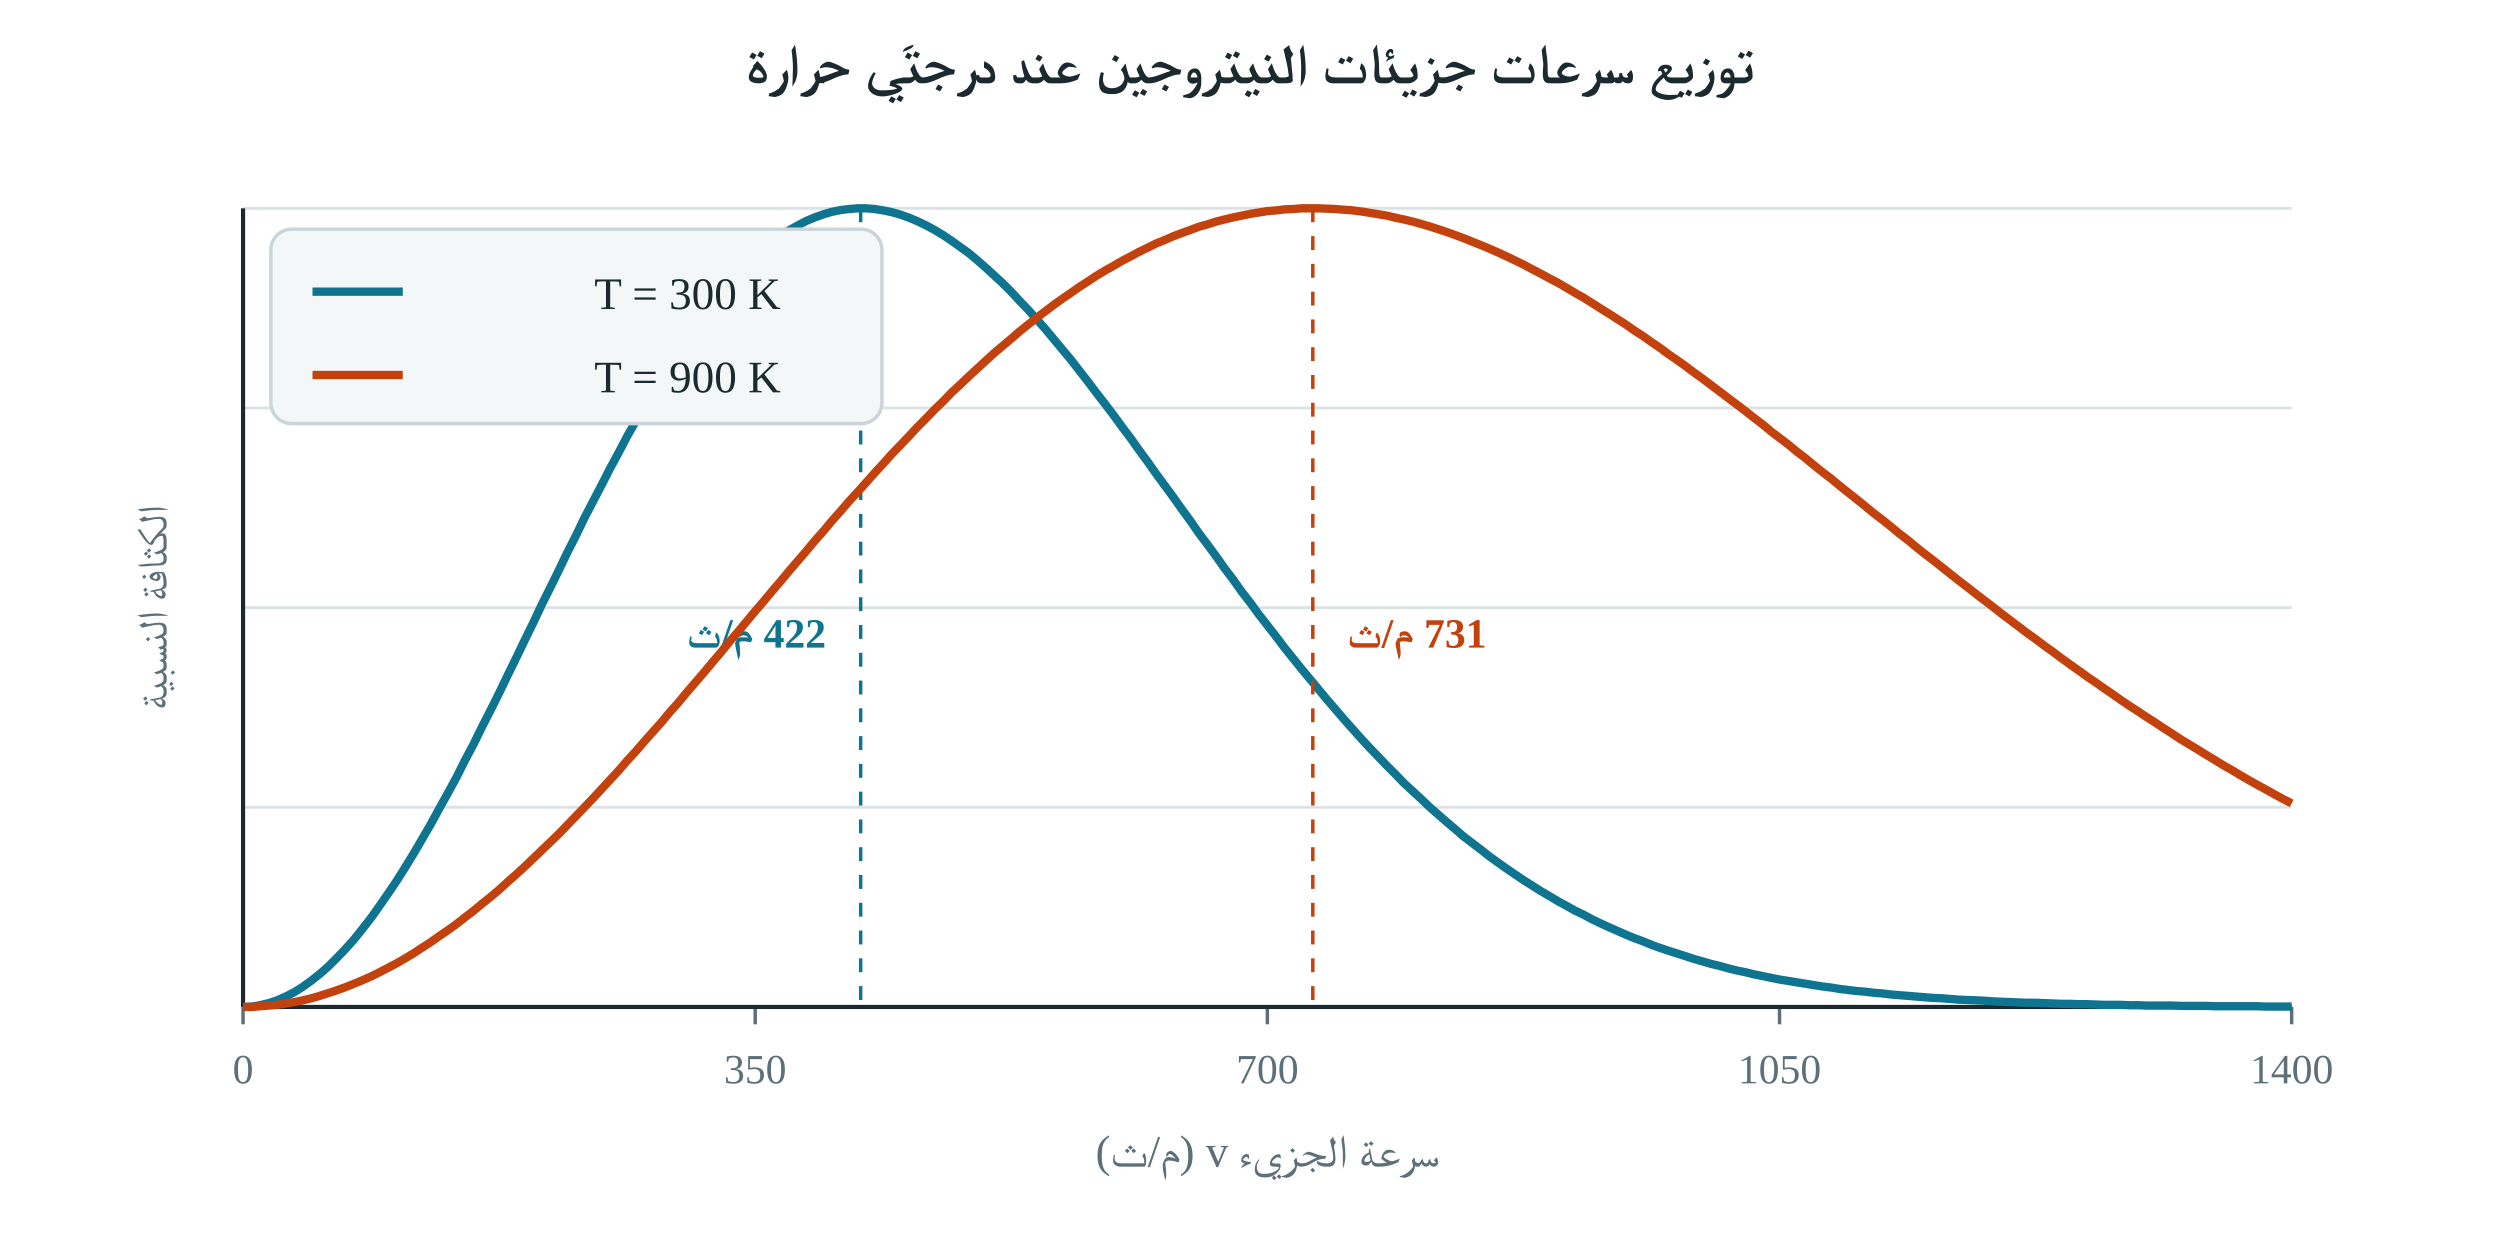
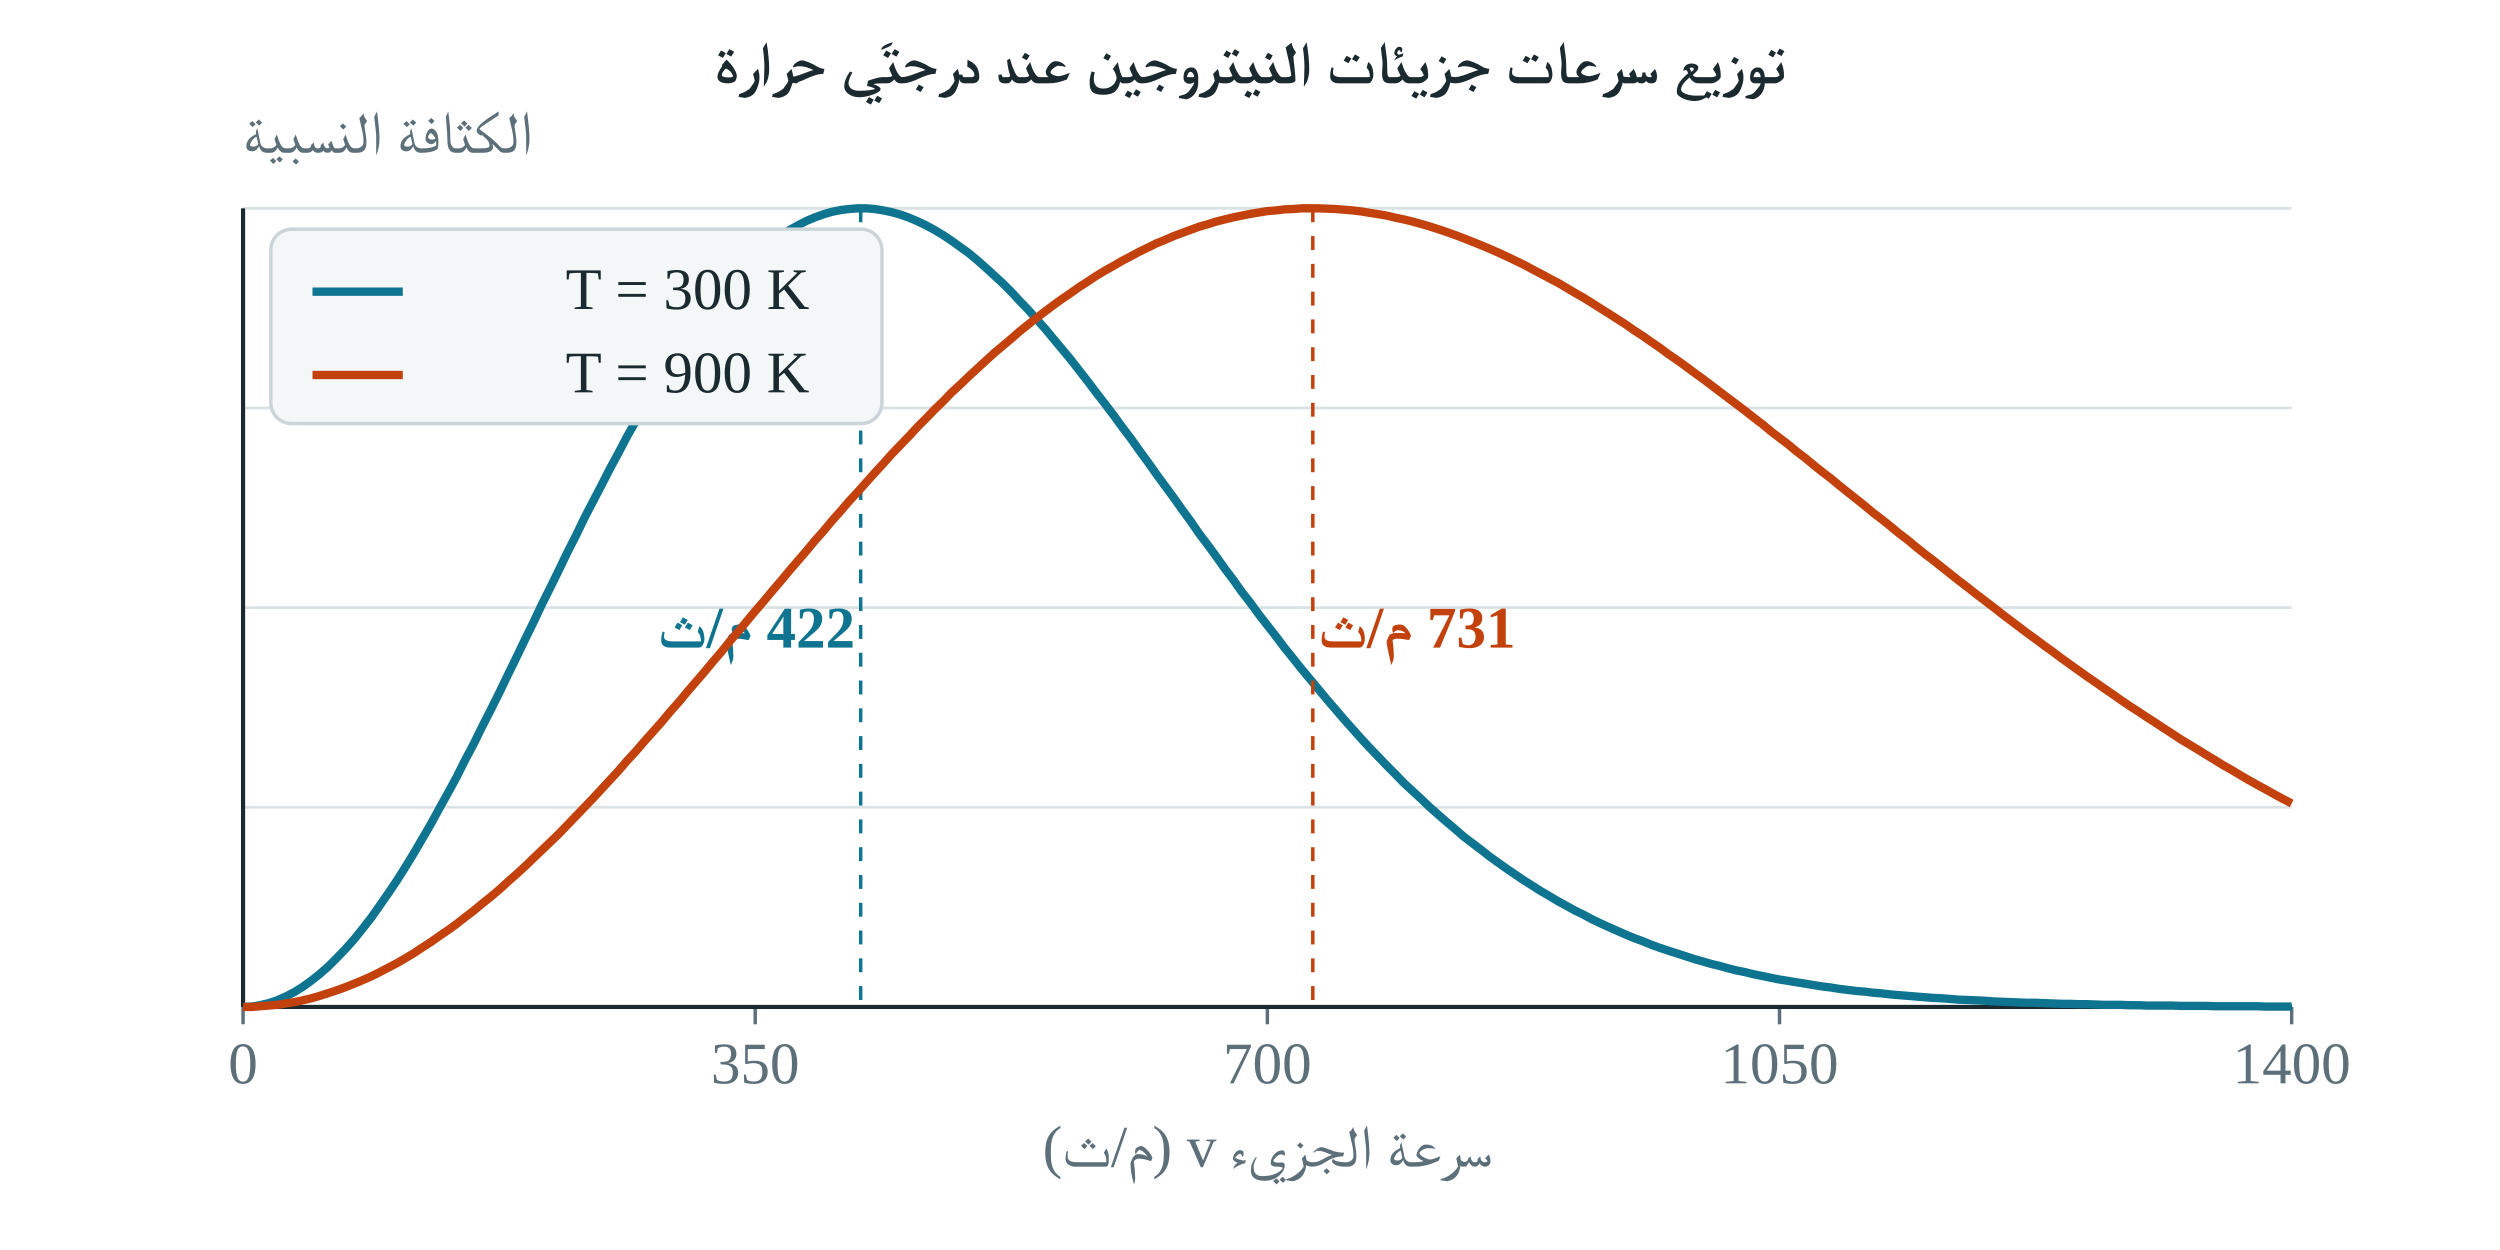
<svg xmlns="http://www.w3.org/2000/svg" viewBox="0 0 720 360" width="720" height="360" role="img" aria-labelledby="t">
  <g font-family="inherit" direction="rtl">
    <line x1="70" y1="60" x2="660" y2="60" stroke="#cbd5d9" stroke-width="0.8" opacity="0.7" />
    <line x1="70" y1="117.5" x2="660" y2="117.5" stroke="#cbd5d9" stroke-width="0.8" opacity="0.7" />
    <line x1="70" y1="175" x2="660" y2="175" stroke="#cbd5d9" stroke-width="0.8" opacity="0.7" />
    <line x1="70" y1="232.5" x2="660" y2="232.5" stroke="#cbd5d9" stroke-width="0.8" opacity="0.7" />
    <line x1="70" y1="290" x2="660" y2="290" stroke="#cbd5d9" stroke-width="0.8" opacity="0.7" />
    <line x1="70" y1="290" x2="70" y2="295" stroke="#5d7079" />
-     <text x="70" y="312" font-size="12" fill="#5d7079" text-anchor="middle" direction="rtl">0</text>
+     <text x="70" y="312" font-size="17" fill="#5d7079" text-anchor="middle" direction="rtl">0</text>
    <line x1="217.5" y1="290" x2="217.5" y2="295" stroke="#5d7079" />
-     <text x="217.5" y="312" font-size="12" fill="#5d7079" text-anchor="middle" direction="rtl">350</text>
+     <text x="217.5" y="312" font-size="17" fill="#5d7079" text-anchor="middle" direction="rtl">350</text>
    <line x1="365" y1="290" x2="365" y2="295" stroke="#5d7079" />
-     <text x="365" y="312" font-size="12" fill="#5d7079" text-anchor="middle" direction="rtl">700</text>
+     <text x="365" y="312" font-size="17" fill="#5d7079" text-anchor="middle" direction="rtl">700</text>
    <line x1="512.5" y1="290" x2="512.5" y2="295" stroke="#5d7079" />
-     <text x="512.5" y="312" font-size="12" fill="#5d7079" text-anchor="middle" direction="rtl">1050</text>
+     <text x="512.5" y="312" font-size="17" fill="#5d7079" text-anchor="middle" direction="rtl">1050</text>
    <line x1="660" y1="290" x2="660" y2="295" stroke="#5d7079" />
-     <text x="660" y="312" font-size="12" fill="#5d7079" text-anchor="middle" direction="rtl">1400</text>
+     <text x="660" y="312" font-size="17" fill="#5d7079" text-anchor="middle" direction="rtl">1400</text>
    <line x1="70" y1="290" x2="660" y2="290" stroke="#1b2a2f" stroke-width="1.2" />
    <line x1="70" y1="290" x2="70" y2="60" stroke="#1b2a2f" stroke-width="1.2" />
-     <text x="365" y="336" font-size="13" fill="#5d7079" text-anchor="middle" direction="rtl">سرعة الجزيء v (م/ث)</text>
-     <text x="48" y="175" font-size="12" fill="#5d7079" text-anchor="middle" direction="rtl" transform="rotate(-90 48 175)">الكثافة النسبية</text>
+     <text x="365" y="336" font-size="17" fill="#5d7079" text-anchor="middle" direction="rtl">سرعة الجزيء v (م/ث)</text>
+     <text x="70" y="44" font-size="17" fill="#5d7079" text-anchor="end" direction="rtl">الكثافة النسبية</text>
    <path d="M70.0,290.0 L72.5,289.9 L74.9,289.5 L77.4,288.9 L79.8,288.1 L82.3,287.0 L84.8,285.7 L87.2,284.2 L89.7,282.4 L92.1,280.5 L94.6,278.3 L97.0,275.9 L99.5,273.3 L102.0,270.5 L104.4,267.5 L106.9,264.3 L109.3,260.9 L111.8,257.3 L114.3,253.6 L116.7,249.8 L119.2,245.7 L121.6,241.6 L124.1,237.3 L126.5,232.9 L129.0,228.4 L131.5,223.8 L133.9,219.0 L136.4,214.3 L138.8,209.4 L141.3,204.5 L143.8,199.5 L146.2,194.5 L148.7,189.4 L151.1,184.4 L153.6,179.3 L156.0,174.2 L158.5,169.2 L161.0,164.1 L163.4,159.1 L165.9,154.2 L168.3,149.2 L170.8,144.4 L173.3,139.6 L175.7,134.9 L178.2,130.3 L180.6,125.7 L183.1,121.3 L185.5,117.0 L188.0,112.8 L190.5,108.7 L192.9,104.8 L195.4,101.0 L197.8,97.3 L200.3,93.8 L202.8,90.5 L205.2,87.3 L207.7,84.3 L210.1,81.4 L212.6,78.7 L215.0,76.2 L217.5,73.8 L220.0,71.7 L222.4,69.7 L224.9,67.9 L227.3,66.3 L229.8,64.9 L232.3,63.6 L234.7,62.6 L237.2,61.7 L239.6,61.0 L242.1,60.5 L244.5,60.2 L247.0,60.0 L249.5,60.0 L251.9,60.2 L254.4,60.6 L256.8,61.1 L259.3,61.8 L261.8,62.7 L264.2,63.7 L266.7,64.9 L269.1,66.2 L271.6,67.7 L274.0,69.3 L276.5,71.1 L279.0,72.9 L281.4,74.9 L283.9,77.1 L286.3,79.3 L288.8,81.6 L291.3,84.1 L293.7,86.7 L296.2,89.3 L298.6,92.0 L301.1,94.8 L303.5,97.7 L306.0,100.7 L308.5,103.7 L310.9,106.8 L313.4,110.0 L315.8,113.2 L318.3,116.4 L320.8,119.7 L323.2,123.0 L325.7,126.3 L328.1,129.7 L330.6,133.1 L333.0,136.5 L335.5,139.9 L338.0,143.3 L340.4,146.7 L342.9,150.1 L345.3,153.6 L347.8,156.9 L350.3,160.3 L352.7,163.7 L355.2,167.0 L357.6,170.4 L360.1,173.6 L362.5,176.9 L365.0,180.1 L367.5,183.3 L369.9,186.5 L372.4,189.6 L374.8,192.6 L377.3,195.6 L379.8,198.6 L382.2,201.5 L384.7,204.4 L387.1,207.2 L389.6,210.0 L392.0,212.7 L394.5,215.4 L397.0,218.0 L399.4,220.5 L401.9,223.0 L404.3,225.5 L406.8,227.8 L409.3,230.1 L411.7,232.4 L414.2,234.6 L416.6,236.7 L419.1,238.8 L421.5,240.9 L424.0,242.8 L426.5,244.7 L428.9,246.6 L431.4,248.4 L433.8,250.1 L436.3,251.8 L438.8,253.5 L441.2,255.0 L443.7,256.6 L446.1,258.0 L448.6,259.5 L451.0,260.8 L453.5,262.2 L456.0,263.4 L458.4,264.7 L460.9,265.9 L463.3,267.0 L465.8,268.1 L468.3,269.2 L470.7,270.2 L473.2,271.1 L475.6,272.1 L478.1,273.0 L480.5,273.8 L483.0,274.6 L485.5,275.4 L487.9,276.2 L490.4,276.9 L492.8,277.6 L495.3,278.2 L497.8,278.9 L500.2,279.5 L502.7,280.0 L505.1,280.6 L507.6,281.1 L510.0,281.6 L512.5,282.1 L515.0,282.5 L517.4,282.9 L519.9,283.3 L522.3,283.7 L524.8,284.1 L527.3,284.4 L529.7,284.8 L532.2,285.1 L534.6,285.4 L537.1,285.6 L539.5,285.9 L542.0,286.1 L544.5,286.4 L546.9,286.6 L549.4,286.8 L551.8,287.0 L554.3,287.2 L556.8,287.4 L559.2,287.5 L561.7,287.7 L564.1,287.9 L566.6,288.0 L569.0,288.1 L571.5,288.2 L574.0,288.4 L576.4,288.5 L578.9,288.6 L581.3,288.7 L583.8,288.8 L586.3,288.8 L588.7,288.9 L591.2,289.0 L593.6,289.1 L596.1,289.1 L598.5,289.2 L601.0,289.2 L603.5,289.3 L605.9,289.4 L608.4,289.4 L610.8,289.4 L613.3,289.5 L615.8,289.5 L618.2,289.6 L620.7,289.6 L623.1,289.6 L625.6,289.6 L628.0,289.7 L630.5,289.7 L633.0,289.7 L635.4,289.7 L637.9,289.8 L640.3,289.8 L642.8,289.8 L645.3,289.8 L647.7,289.8 L650.2,289.8 L652.6,289.9 L655.1,289.9 L657.5,289.9 L660.0,289.9" fill="none" stroke="#0e7490" stroke-width="2.4" />
    <line x1="247.875" y1="60" x2="247.875" y2="290" stroke="#0e7490" stroke-dasharray="4 4" stroke-width="1" />
-     <text x="217.875" y="186.5" font-size="12" fill="#0e7490" text-anchor="middle" font-weight="600" direction="rtl">422 م/ث</text>
+     <text x="217.875" y="186.5" font-size="17" fill="#0e7490" text-anchor="middle" font-weight="600" direction="rtl">422 م/ث</text>
    <path d="M70.0,290.0 L72.5,290.0 L74.9,289.8 L77.4,289.6 L79.8,289.4 L82.3,289.0 L84.8,288.6 L87.2,288.1 L89.7,287.5 L92.1,286.8 L94.6,286.0 L97.0,285.2 L99.5,284.3 L102.0,283.3 L104.4,282.3 L106.9,281.2 L109.3,280.0 L111.8,278.7 L114.3,277.4 L116.7,276.0 L119.2,274.5 L121.6,272.9 L124.1,271.3 L126.5,269.6 L129.0,267.9 L131.5,266.1 L133.9,264.2 L136.4,262.3 L138.8,260.3 L141.3,258.3 L143.8,256.2 L146.2,254.0 L148.7,251.8 L151.1,249.6 L153.6,247.2 L156.0,244.9 L158.5,242.5 L161.0,240.1 L163.4,237.6 L165.9,235.0 L168.3,232.5 L170.8,229.9 L173.3,227.2 L175.7,224.6 L178.2,221.9 L180.6,219.1 L183.1,216.4 L185.5,213.6 L188.0,210.8 L190.5,208.0 L192.9,205.1 L195.4,202.3 L197.8,199.4 L200.3,196.5 L202.8,193.6 L205.2,190.7 L207.7,187.8 L210.1,184.8 L212.6,181.9 L215.0,179.0 L217.5,176.0 L220.0,173.1 L222.4,170.2 L224.9,167.3 L227.3,164.4 L229.8,161.5 L232.3,158.6 L234.7,155.7 L237.2,152.9 L239.6,150.0 L242.1,147.2 L244.5,144.4 L247.0,141.7 L249.5,138.9 L251.9,136.2 L254.4,133.5 L256.8,130.8 L259.3,128.2 L261.8,125.6 L264.2,123.0 L266.7,120.5 L269.1,118.0 L271.6,115.6 L274.0,113.1 L276.5,110.8 L279.0,108.4 L281.4,106.2 L283.9,103.9 L286.3,101.7 L288.8,99.6 L291.3,97.5 L293.7,95.4 L296.2,93.4 L298.6,91.5 L301.1,89.6 L303.5,87.8 L306.0,86.0 L308.5,84.3 L310.9,82.6 L313.4,81.0 L315.8,79.4 L318.3,77.9 L320.8,76.5 L323.2,75.1 L325.7,73.8 L328.1,72.5 L330.6,71.3 L333.0,70.1 L335.5,69.1 L338.0,68.0 L340.4,67.1 L342.9,66.2 L345.3,65.3 L347.8,64.6 L350.3,63.8 L352.7,63.2 L355.2,62.6 L357.6,62.1 L360.1,61.6 L362.5,61.2 L365.0,60.8 L367.5,60.6 L369.9,60.3 L372.4,60.2 L374.8,60.0 L377.3,60.0 L379.8,60.0 L382.2,60.1 L384.7,60.2 L387.1,60.4 L389.6,60.6 L392.0,60.9 L394.5,61.3 L397.0,61.7 L399.4,62.1 L401.9,62.7 L404.3,63.2 L406.8,63.8 L409.3,64.5 L411.7,65.2 L414.2,66.0 L416.6,66.8 L419.1,67.7 L421.5,68.6 L424.0,69.6 L426.5,70.6 L428.9,71.6 L431.4,72.7 L433.8,73.8 L436.3,75.0 L438.8,76.2 L441.2,77.5 L443.7,78.8 L446.1,80.1 L448.6,81.4 L451.0,82.8 L453.5,84.3 L456.0,85.7 L458.4,87.2 L460.9,88.8 L463.3,90.3 L465.8,91.9 L468.3,93.5 L470.7,95.2 L473.2,96.8 L475.6,98.5 L478.1,100.2 L480.5,102.0 L483.0,103.7 L485.5,105.5 L487.9,107.3 L490.4,109.1 L492.8,110.9 L495.3,112.8 L497.8,114.7 L500.2,116.5 L502.7,118.4 L505.1,120.3 L507.6,122.2 L510.0,124.2 L512.5,126.1 L515.0,128.0 L517.4,130.0 L519.9,131.9 L522.3,133.9 L524.8,135.9 L527.3,137.8 L529.7,139.8 L532.2,141.8 L534.6,143.7 L537.1,145.7 L539.5,147.7 L542.0,149.6 L544.5,151.6 L546.9,153.6 L549.4,155.5 L551.8,157.5 L554.3,159.5 L556.8,161.4 L559.2,163.3 L561.7,165.3 L564.1,167.2 L566.6,169.1 L569.0,171.0 L571.5,172.9 L574.0,174.8 L576.4,176.7 L578.9,178.6 L581.3,180.4 L583.8,182.3 L586.3,184.1 L588.7,185.9 L591.2,187.7 L593.6,189.5 L596.1,191.3 L598.5,193.0 L601.0,194.8 L603.5,196.5 L605.9,198.2 L608.4,199.9 L610.8,201.6 L613.3,203.3 L615.8,204.9 L618.2,206.5 L620.7,208.1 L623.1,209.7 L625.6,211.3 L628.0,212.9 L630.5,214.4 L633.0,215.9 L635.4,217.4 L637.9,218.9 L640.3,220.4 L642.8,221.8 L645.3,223.3 L647.7,224.7 L650.2,226.1 L652.6,227.4 L655.1,228.8 L657.5,230.1 L660.0,231.4" fill="none" stroke="#c2410c" stroke-width="2.4" />
    <line x1="378.088" y1="60" x2="378.088" y2="290" stroke="#c2410c" stroke-dasharray="4 4" stroke-width="1" />
-     <text x="408.088" y="186.5" font-size="12" fill="#c2410c" text-anchor="middle" font-weight="600" direction="rtl">731 م/ث</text>
+     <text x="408.088" y="186.5" font-size="17" fill="#c2410c" text-anchor="middle" font-weight="600" direction="rtl">731 م/ث</text>
    <rect x="78" y="66" width="176" height="56" rx="6" fill="#f3f7f8" stroke="#cbd5d9" />
    <line x1="90" y1="84" x2="116" y2="84" stroke="#0e7490" stroke-width="2.4" />
-     <text x="198" y="89" font-size="13" fill="#1b2a2f" text-anchor="middle" direction="rtl">T = 300 K</text>
+     <text x="198" y="89" font-size="17" fill="#1b2a2f" text-anchor="middle" direction="rtl">T = 300 K</text>
    <line x1="90" y1="108" x2="116" y2="108" stroke="#c2410c" stroke-width="2.4" />
-     <text x="198" y="113" font-size="13" fill="#1b2a2f" text-anchor="middle" direction="rtl">T = 900 K</text>
-     <text x="360" y="24" font-size="16" fill="#1b2a2f" text-anchor="middle" font-weight="700" direction="rtl">توزيع سرعات جزيئات النيتروجين عند درجتَي حرارة</text>
+     <text x="198" y="113" font-size="17" fill="#1b2a2f" text-anchor="middle" direction="rtl">T = 900 K</text>
+     <text x="360" y="24" font-size="17" fill="#1b2a2f" text-anchor="middle" font-weight="700" direction="rtl">توزيع سرعات جزيئات النيتروجين عند درجتَي حرارة</text>
  </g>
</svg>
